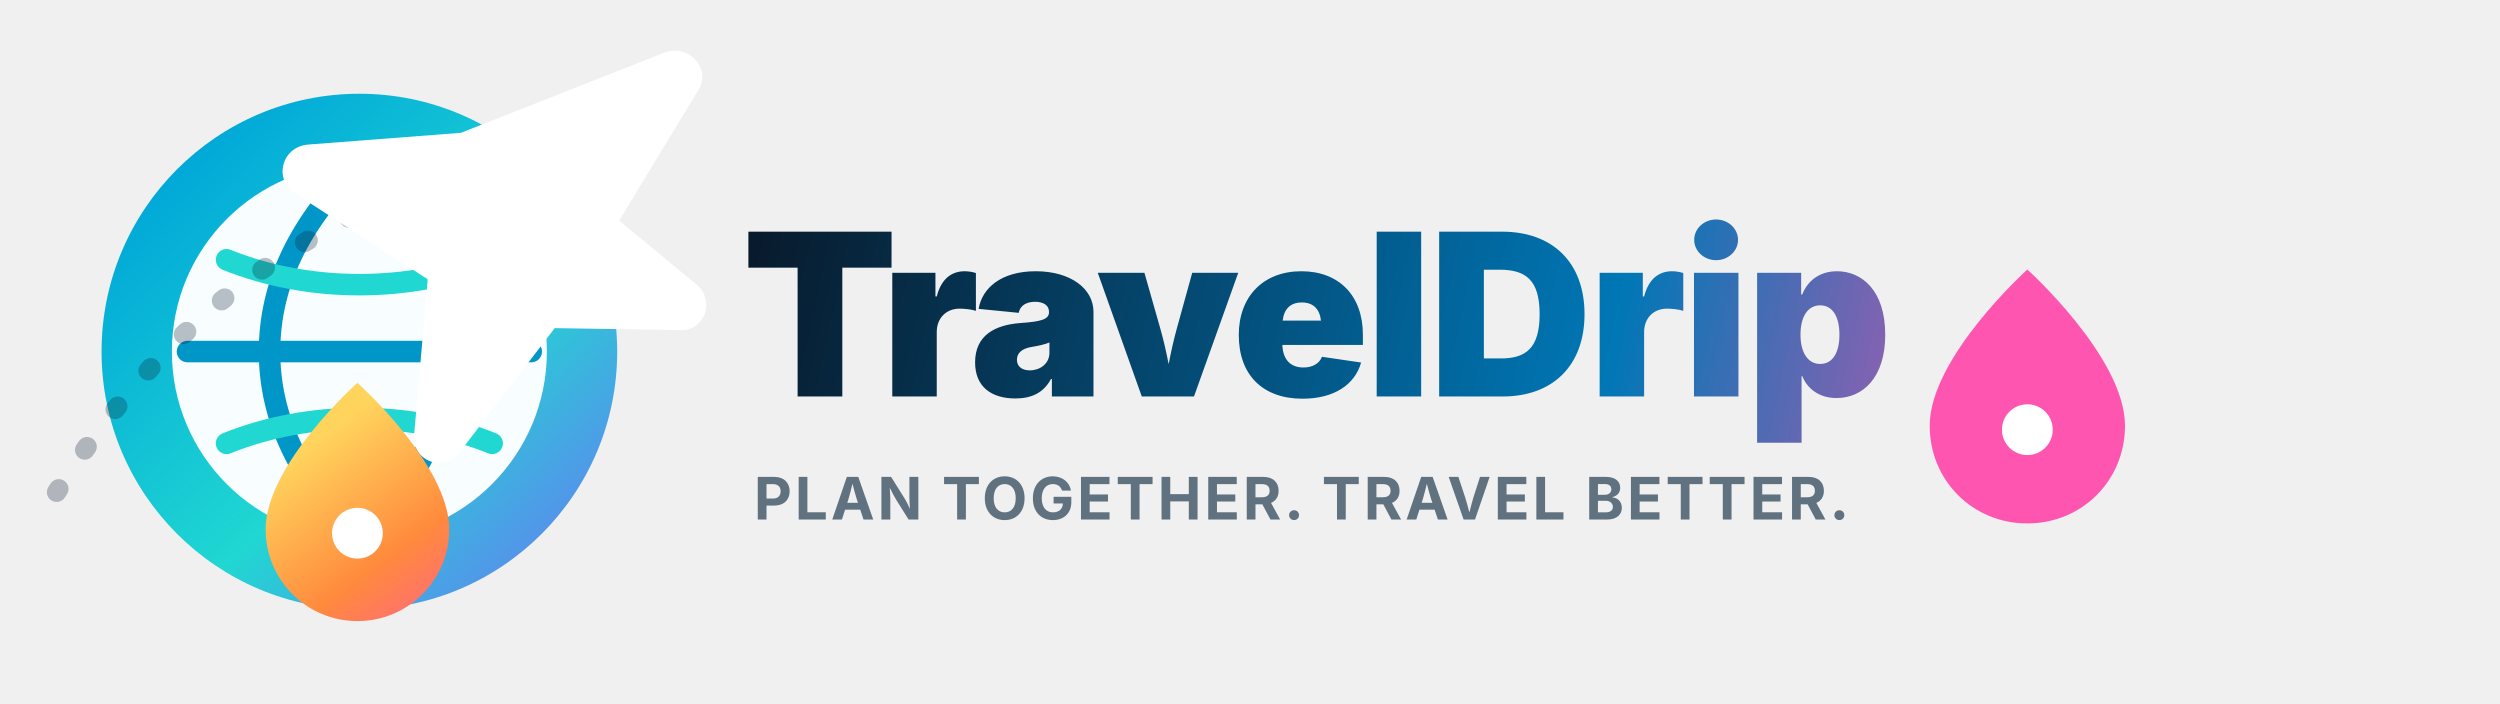
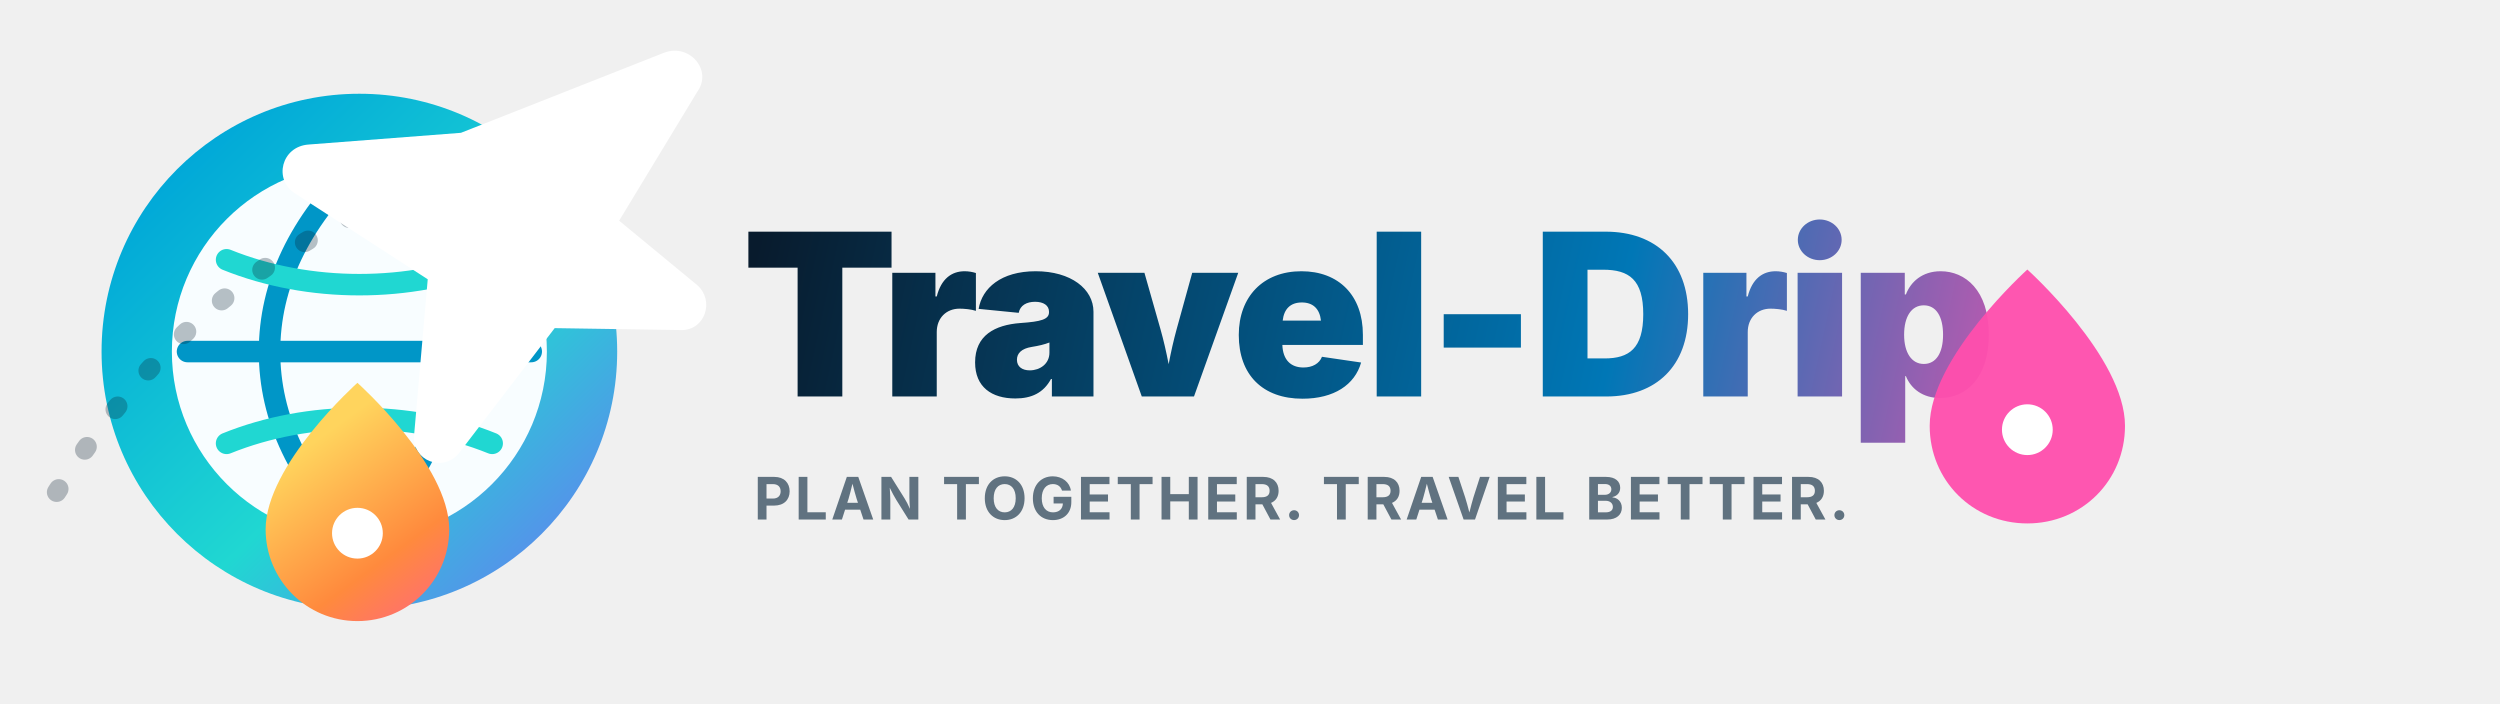
<svg xmlns="http://www.w3.org/2000/svg" viewBox="0 0 1280 360" role="img" aria-labelledby="title desc">
  <defs>
    <linearGradient id="markOcean" x1="58" y1="48" x2="312" y2="312" gradientUnits="userSpaceOnUse">
      <stop offset="0" stop-color="#00A7D8" />
      <stop offset=".46" stop-color="#20D7D2" />
      <stop offset="1" stop-color="#8357FF" />
    </linearGradient>
    <linearGradient id="wordGradient" x1="396" y1="86" x2="1088" y2="236" gradientUnits="userSpaceOnUse">
      <stop offset="0" stop-color="#081B2D" />
      <stop offset=".62" stop-color="#0077B6" />
      <stop offset="1" stop-color="#FF4FAD" />
    </linearGradient>
    <linearGradient id="dropGradient" x1="138" y1="188" x2="224" y2="306" gradientUnits="userSpaceOnUse">
      <stop offset="0" stop-color="#FFD45D" />
      <stop offset=".48" stop-color="#FF8A3D" />
      <stop offset="1" stop-color="#FF4FAD" />
    </linearGradient>
  </defs>
  <g transform="translate(34 30)">
    <circle cx="150" cy="150" r="132" fill="url(#markOcean)" />
    <circle cx="150" cy="150" r="96" fill="#F8FDFF" />
    <path d="M62 150h176M150 54c31 30 46 62 46 96s-15 66-46 96M150 54c-31 30-46 62-46 96s15 66 46 96" fill="none" stroke="#0096C7" stroke-width="11" stroke-linecap="round" />
    <path d="M82 103c42 17 94 17 136 0M82 197c42-17 94-17 136 0" fill="none" stroke="#20D7D2" stroke-width="11" stroke-linecap="round" />
    <path d="M-5 222C64 112 160 54 288 45" fill="none" stroke="#081B2D" stroke-width="10" stroke-linecap="round" stroke-dasharray="2 24" opacity=".28" />
    <path d="M235 25l71-28c13-5 25 9 17 20l-40 66 40 33c9 8 4 23-8 23l-65-1-49 64c-8 10-24 4-23-9l7-80-68-44c-11-7-7-24 7-25l78-6 33-13z" fill="#FFFFFF" />
    <path d="M196 241c0 26-21 47-47 47s-47-21-47-47c0-33 47-75 47-75s47 42 47 75z" fill="url(#dropGradient)" />
    <circle cx="149" cy="243" r="13" fill="#FFFFFF" />
  </g>
-   <text x="380" y="203" fill="url(#wordGradient)" font-family="Inter, Avenir Next, Arial Rounded MT Bold, Arial, sans-serif" font-size="116" font-weight="900" letter-spacing="-2">TravelDrip</text>
+   <text x="380" y="203" fill="url(#wordGradient)" font-family="Inter, Avenir Next, Arial Rounded MT Bold, Arial, sans-serif" font-size="116" font-weight="900" letter-spacing="-2">Travel-Drip</text>
  <path d="M1088 218c0 28-22 50-50 50s-50-22-50-50c0-35 50-80 50-80s50 45 50 80z" fill="url(#dropGradient)" opacity=".95" />
  <circle cx="1038" cy="220" r="13" fill="#FFFFFF" />
  <text x="386" y="266" fill="#607280" font-family="Inter, Avenir Next, Arial, sans-serif" font-size="30" font-weight="750" letter-spacing="1.5">PLAN TOGETHER. TRAVEL BETTER.</text>
</svg>
